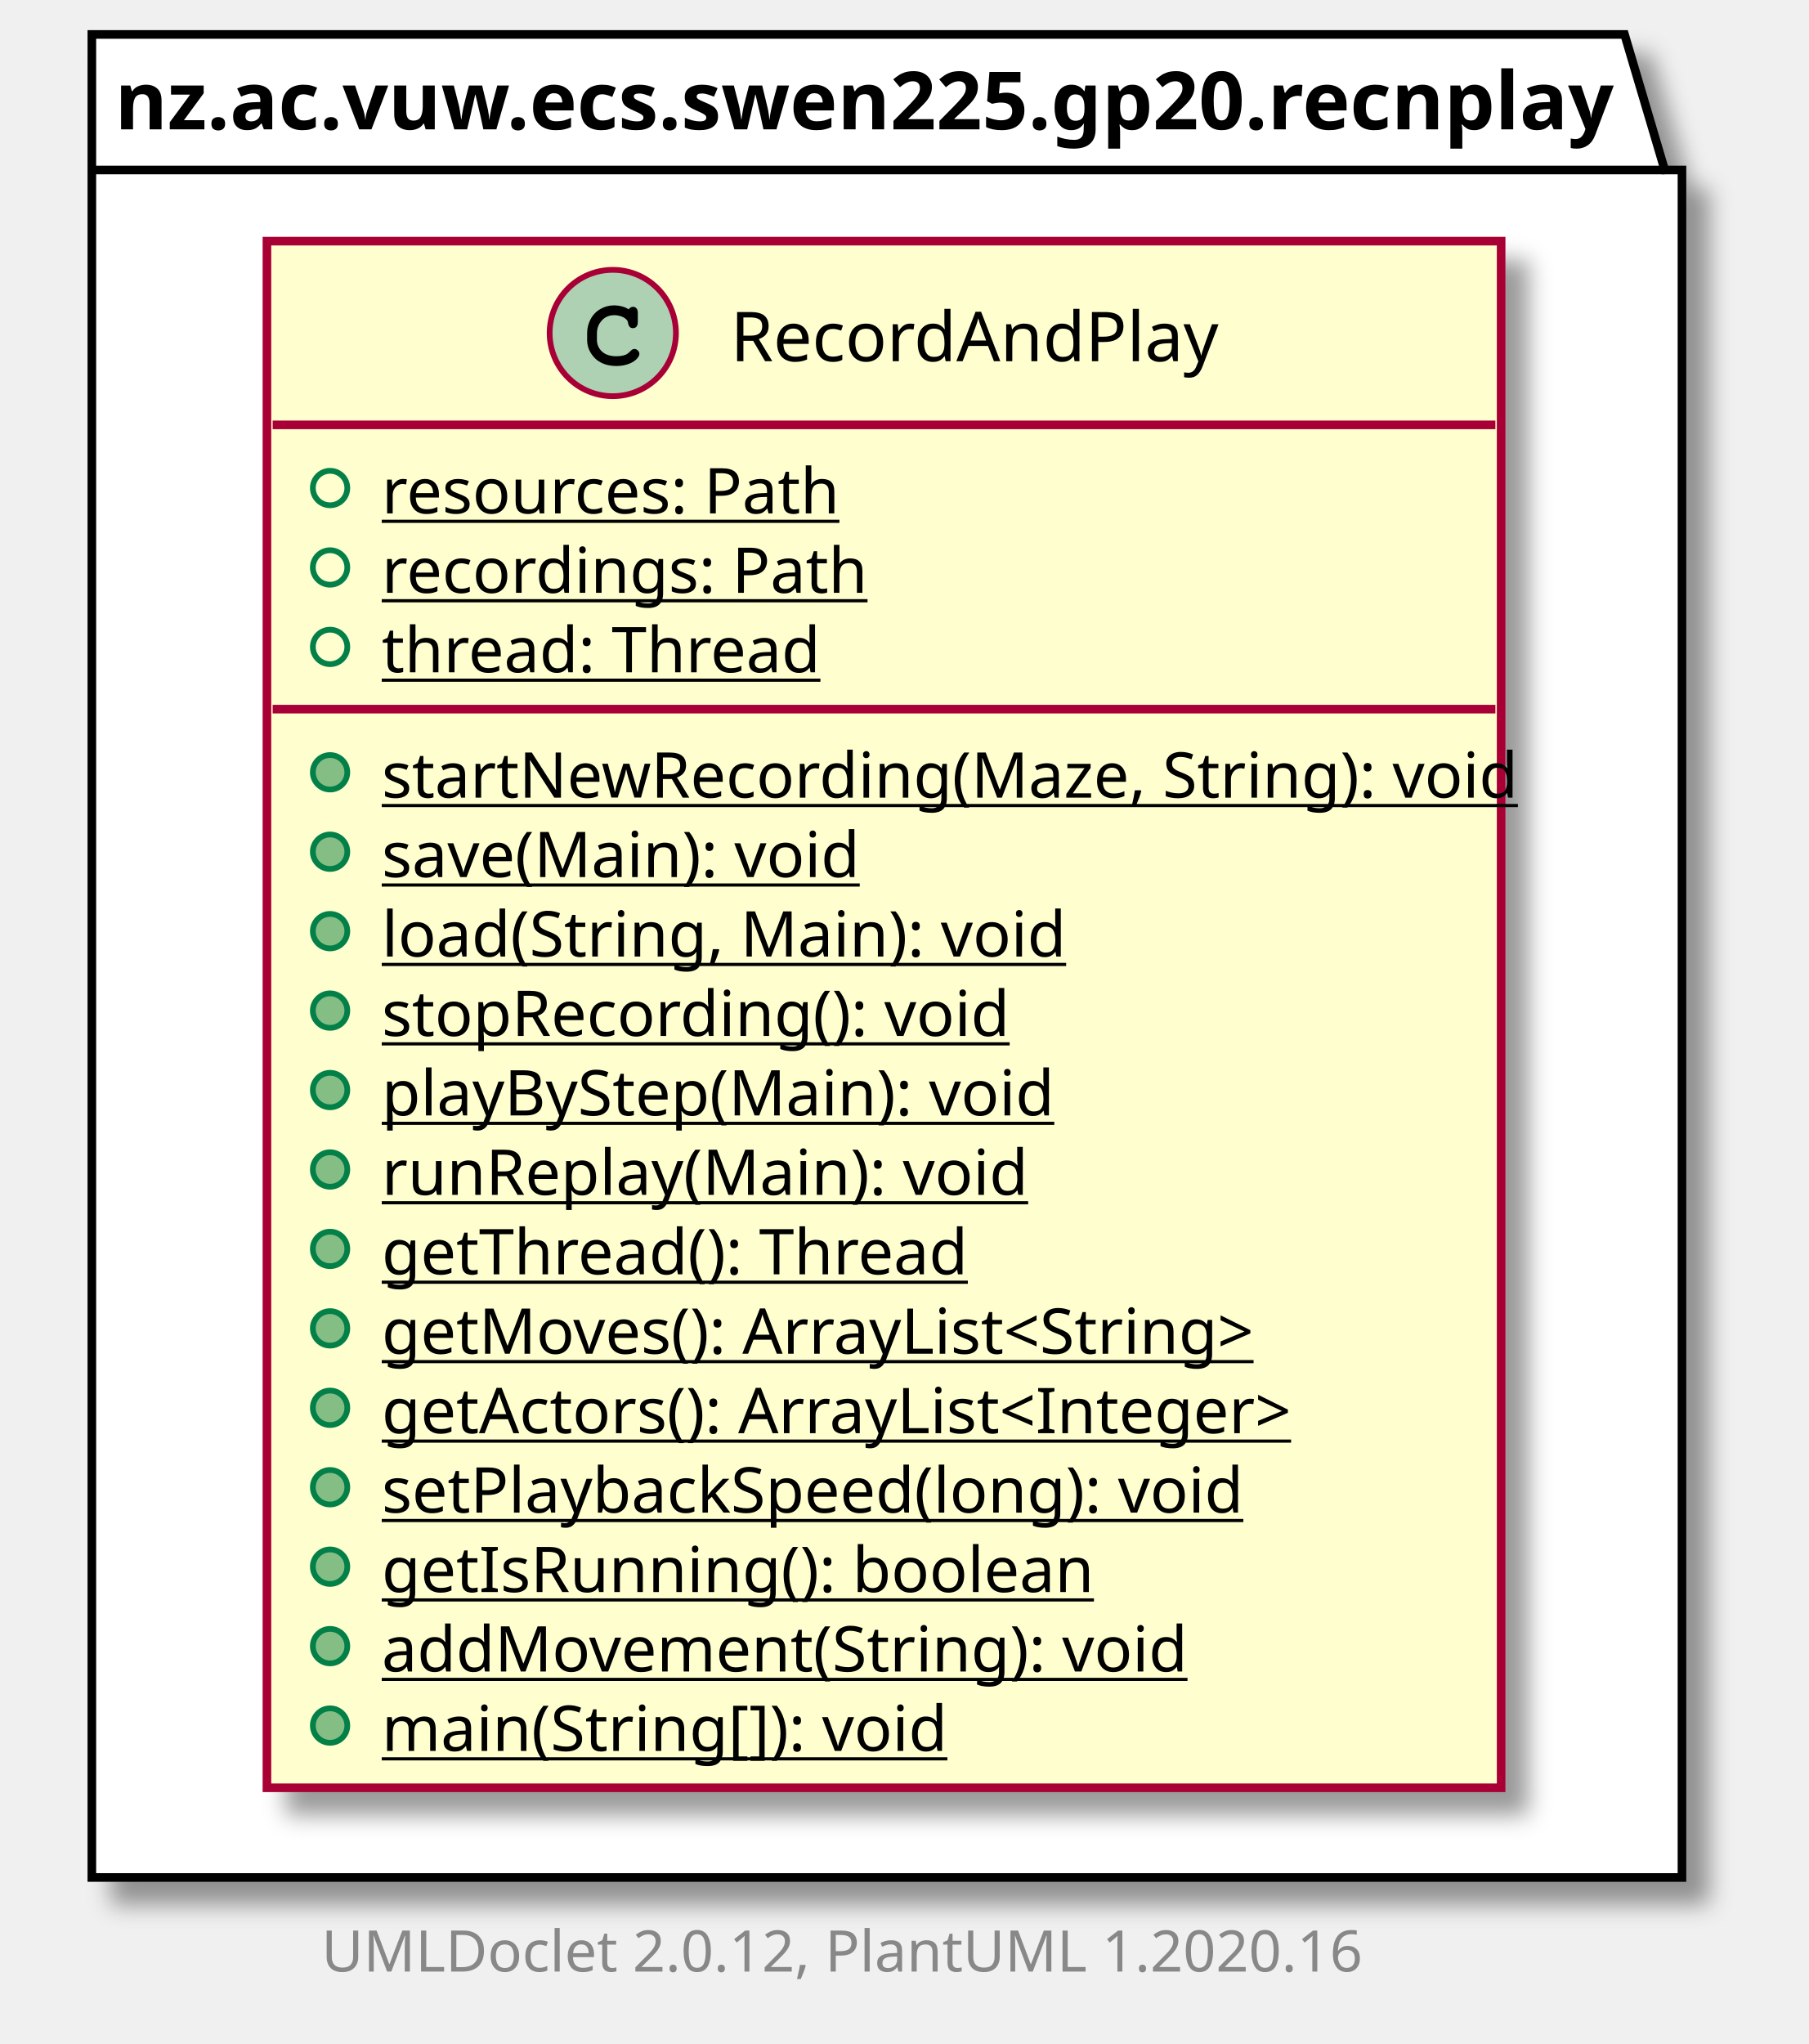
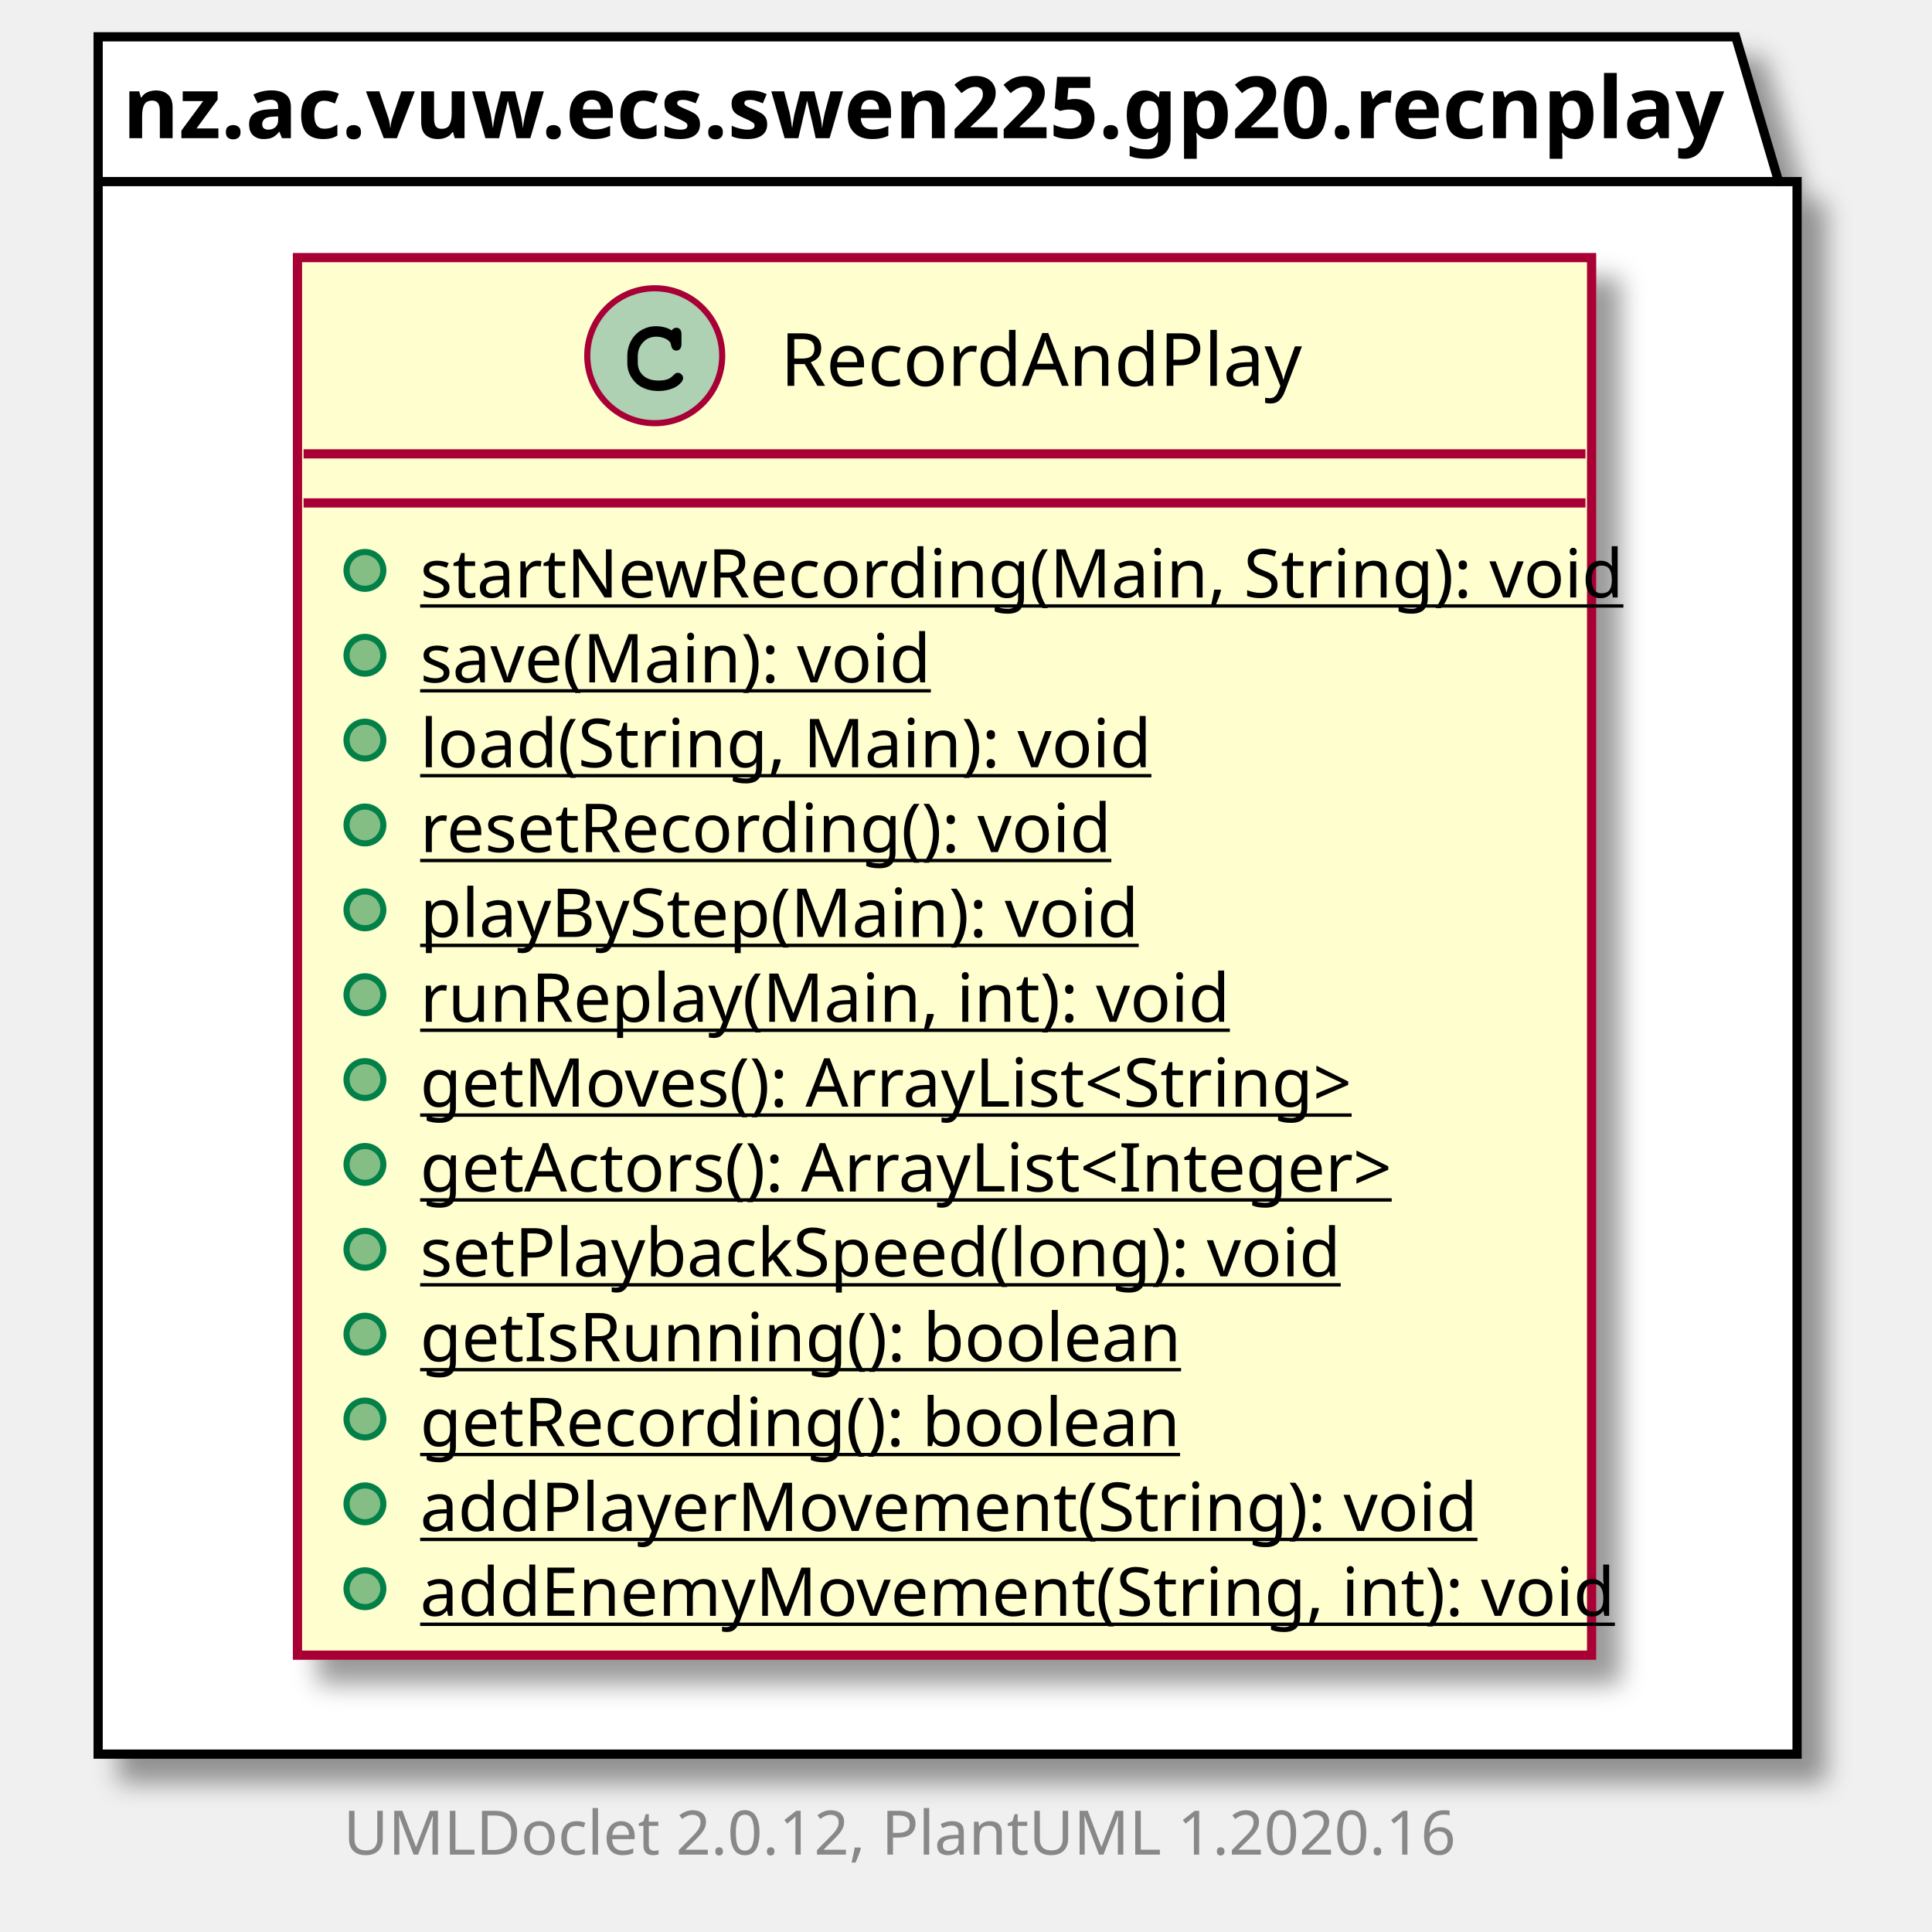
- <svg xmlns="http://www.w3.org/2000/svg" xmlns:xlink="http://www.w3.org/1999/xlink" contentScriptType="application/ecmascript" contentStyleType="text/css" height="356px" preserveAspectRatio="none" style="width:315px;height:356px;" version="1.1" viewBox="0 0 315 356" width="315px" zoomAndPan="magnify">
+ <svg xmlns="http://www.w3.org/2000/svg" xmlns:xlink="http://www.w3.org/1999/xlink" contentScriptType="application/ecmascript" contentStyleType="text/css" height="315px" preserveAspectRatio="none" style="width:315px;height:315px;" version="1.1" viewBox="0 0 315 315" width="315px" zoomAndPan="magnify">
  <defs>
-     <filter height="300%" id="fxrnu591a8w75" width="300%" x="-1" y="-1">
+     <filter height="300%" id="f1c1imzaex4g90" width="300%" x="-1" y="-1">
      <feGaussianBlur result="blurOut" stdDeviation="2.0" />
      <feColorMatrix in="blurOut" result="blurOut2" type="matrix" values="0 0 0 0 0 0 0 0 0 0 0 0 0 0 0 0 0 0 .4 0" />
      <feOffset dx="4.0" dy="4.0" in="blurOut2" result="blurOut3" />
      <feBlend in="SourceGraphic" in2="blurOut3" mode="normal" />
    </filter>
  </defs>
  <g>
-     <polygon fill="#FFFFFF" filter="url(#fxrnu591a8w75)" points="16,6,283,6,290,29.609,293,29.609,293,327,16,327,16,6" style="stroke: #000000; stroke-width: 1.5;" />
+     <polygon fill="#FFFFFF" filter="url(#f1c1imzaex4g90)" points="16,6,283,6,290,29.609,293,29.609,293,286,16,286,16,6" style="stroke: #000000; stroke-width: 1.5;" />
    <line style="stroke: #000000; stroke-width: 1.5;" x1="16" x2="290" y1="29.609" y2="29.609" />
    <text fill="#000000" font-family="sans-serif" font-size="14" font-weight="bold" lengthAdjust="spacingAndGlyphs" textLength="261" x="20" y="22.533">nz.ac.vuw.ecs.swen225.gp20.recnplay</text>
    <a href="RecordAndPlay.html" target="_top" title="RecordAndPlay.html" xlink:actuate="onRequest" xlink:href="RecordAndPlay.html" xlink:show="new" xlink:title="RecordAndPlay.html" xlink:type="simple">
-       <rect codeLine="3" fill="#FEFECE" filter="url(#fxrnu591a8w75)" height="269.375" id="nz.ac.vuw.ecs.swen225.gp20.recnplay.RecordAndPlay" style="stroke: #A80036; stroke-width: 1.5;" width="215" x="46.5" y="42" />
+       <rect codeLine="3" fill="#FEFECE" filter="url(#f1c1imzaex4g90)" height="227.867" id="nz.ac.vuw.ecs.swen225.gp20.recnplay.RecordAndPlay" style="stroke: #A80036; stroke-width: 1.5;" width="211" x="48.5" y="42" />
      <ellipse cx="106.75" cy="58" fill="#ADD1B2" rx="11" ry="11" style="stroke: #A80036; stroke-width: 1.0;" />
      <path d="M109.516,53.875 Q109.672,53.656 109.859,53.547 Q110.047,53.438 110.266,53.438 Q110.641,53.438 110.875,53.703 Q111.109,53.953 111.109,54.562 L111.109,56.016 Q111.109,56.625 110.875,56.891 Q110.641,57.156 110.266,57.156 Q109.922,57.156 109.719,56.953 Q109.516,56.766 109.406,56.25 Q109.359,55.891 109.172,55.703 Q108.844,55.328 108.234,55.109 Q107.625,54.891 107,54.891 Q106.234,54.891 105.594,55.219 Q104.969,55.547 104.469,56.297 Q103.984,57.047 103.984,58.078 L103.984,59.172 Q103.984,60.406 104.875,61.234 Q105.766,62.047 107.359,62.047 Q108.297,62.047 108.953,61.797 Q109.344,61.641 109.766,61.203 Q110.031,60.938 110.172,60.859 Q110.328,60.781 110.531,60.781 Q110.859,60.781 111.109,61.047 Q111.375,61.297 111.375,61.641 Q111.375,61.984 111.031,62.391 Q110.531,62.969 109.734,63.297 Q108.656,63.75 107.359,63.75 Q105.844,63.75 104.641,63.125 Q103.656,62.625 102.969,61.562 Q102.281,60.484 102.281,59.203 L102.281,58.047 Q102.281,56.719 102.891,55.578 Q103.516,54.422 104.609,53.812 Q105.703,53.188 106.938,53.188 Q107.672,53.188 108.312,53.359 Q108.969,53.516 109.516,53.875 Z " />
      <text fill="#000000" font-family="sans-serif" font-size="12" lengthAdjust="spacingAndGlyphs" textLength="86" x="127.25" y="62.91">RecordAndPlay</text>
-       <line style="stroke: #A80036; stroke-width: 1.5;" x1="47.5" x2="260.5" y1="74" y2="74" />
-       <ellipse cx="57.5" cy="85" fill="none" rx="3" ry="3" style="stroke: #038048; stroke-width: 1.0;" />
-       <text fill="#000000" font-family="sans-serif" font-size="11" lengthAdjust="spacingAndGlyphs" text-decoration="underline" textLength="78" x="66.5" y="89.419">resources: Path</text>
-       <ellipse cx="57.5" cy="98.836" fill="none" rx="3" ry="3" style="stroke: #038048; stroke-width: 1.0;" />
-       <text fill="#000000" font-family="sans-serif" font-size="11" lengthAdjust="spacingAndGlyphs" text-decoration="underline" textLength="80" x="66.5" y="103.255">recordings: Path</text>
-       <ellipse cx="57.5" cy="112.672" fill="none" rx="3" ry="3" style="stroke: #038048; stroke-width: 1.0;" />
-       <text fill="#000000" font-family="sans-serif" font-size="11" lengthAdjust="spacingAndGlyphs" text-decoration="underline" textLength="72" x="66.5" y="117.091">thread: Thread</text>
-       <line style="stroke: #A80036; stroke-width: 1.5;" x1="47.5" x2="260.5" y1="123.508" y2="123.508" />
-       <ellipse cx="57.5" cy="134.508" fill="#84BE84" rx="3" ry="3" style="stroke: #038048; stroke-width: 1.0;" />
-       <text fill="#000000" font-family="sans-serif" font-size="11" lengthAdjust="spacingAndGlyphs" text-decoration="underline" textLength="189" x="66.5" y="138.927">startNewRecording(Maze, String): void</text>
-       <ellipse cx="57.5" cy="148.344" fill="#84BE84" rx="3" ry="3" style="stroke: #038048; stroke-width: 1.0;" />
-       <text fill="#000000" font-family="sans-serif" font-size="11" lengthAdjust="spacingAndGlyphs" text-decoration="underline" textLength="81" x="66.5" y="152.763">save(Main): void</text>
-       <ellipse cx="57.5" cy="162.18" fill="#84BE84" rx="3" ry="3" style="stroke: #038048; stroke-width: 1.0;" />
-       <text fill="#000000" font-family="sans-serif" font-size="11" lengthAdjust="spacingAndGlyphs" text-decoration="underline" textLength="111" x="66.5" y="166.599">load(String, Main): void</text>
-       <ellipse cx="57.5" cy="176.016" fill="#84BE84" rx="3" ry="3" style="stroke: #038048; stroke-width: 1.0;" />
-       <text fill="#000000" font-family="sans-serif" font-size="11" lengthAdjust="spacingAndGlyphs" text-decoration="underline" textLength="105" x="66.5" y="180.435">stopRecording(): void</text>
-       <ellipse cx="57.5" cy="189.852" fill="#84BE84" rx="3" ry="3" style="stroke: #038048; stroke-width: 1.0;" />
-       <text fill="#000000" font-family="sans-serif" font-size="11" lengthAdjust="spacingAndGlyphs" text-decoration="underline" textLength="112" x="66.5" y="194.27">playByStep(Main): void</text>
-       <ellipse cx="57.5" cy="203.688" fill="#84BE84" rx="3" ry="3" style="stroke: #038048; stroke-width: 1.0;" />
-       <text fill="#000000" font-family="sans-serif" font-size="11" lengthAdjust="spacingAndGlyphs" text-decoration="underline" textLength="107" x="66.5" y="208.106">runReplay(Main): void</text>
-       <ellipse cx="57.5" cy="217.523" fill="#84BE84" rx="3" ry="3" style="stroke: #038048; stroke-width: 1.0;" />
-       <text fill="#000000" font-family="sans-serif" font-size="11" lengthAdjust="spacingAndGlyphs" text-decoration="underline" textLength="99" x="66.5" y="221.942">getThread(): Thread</text>
-       <ellipse cx="57.5" cy="231.359" fill="#84BE84" rx="3" ry="3" style="stroke: #038048; stroke-width: 1.0;" />
-       <text fill="#000000" font-family="sans-serif" font-size="11" lengthAdjust="spacingAndGlyphs" text-decoration="underline" textLength="146" x="66.5" y="235.778">getMoves(): ArrayList&lt;String&gt;</text>
-       <ellipse cx="57.5" cy="245.195" fill="#84BE84" rx="3" ry="3" style="stroke: #038048; stroke-width: 1.0;" />
-       <text fill="#000000" font-family="sans-serif" font-size="11" lengthAdjust="spacingAndGlyphs" text-decoration="underline" textLength="151" x="66.5" y="249.614">getActors(): ArrayList&lt;Integer&gt;</text>
-       <ellipse cx="57.5" cy="259.031" fill="#84BE84" rx="3" ry="3" style="stroke: #038048; stroke-width: 1.0;" />
-       <text fill="#000000" font-family="sans-serif" font-size="11" lengthAdjust="spacingAndGlyphs" text-decoration="underline" textLength="145" x="66.5" y="263.45">setPlaybackSpeed(long): void</text>
-       <ellipse cx="57.5" cy="272.867" fill="#84BE84" rx="3" ry="3" style="stroke: #038048; stroke-width: 1.0;" />
-       <text fill="#000000" font-family="sans-serif" font-size="11" lengthAdjust="spacingAndGlyphs" text-decoration="underline" textLength="116" x="66.5" y="277.286">getIsRunning(): boolean</text>
-       <ellipse cx="57.5" cy="286.703" fill="#84BE84" rx="3" ry="3" style="stroke: #038048; stroke-width: 1.0;" />
-       <text fill="#000000" font-family="sans-serif" font-size="11" lengthAdjust="spacingAndGlyphs" text-decoration="underline" textLength="131" x="66.5" y="291.122">addMovement(String): void</text>
-       <ellipse cx="57.5" cy="300.539" fill="#84BE84" rx="3" ry="3" style="stroke: #038048; stroke-width: 1.0;" />
-       <text fill="#000000" font-family="sans-serif" font-size="11" lengthAdjust="spacingAndGlyphs" text-decoration="underline" textLength="91" x="66.5" y="304.958">main(String[]): void</text>
+       <line style="stroke: #A80036; stroke-width: 1.5;" x1="49.5" x2="258.5" y1="74" y2="74" />
+       <line style="stroke: #A80036; stroke-width: 1.5;" x1="49.5" x2="258.5" y1="82" y2="82" />
+       <ellipse cx="59.5" cy="93" fill="#84BE84" rx="3" ry="3" style="stroke: #038048; stroke-width: 1.0;" />
+       <text fill="#000000" font-family="sans-serif" font-size="11" lengthAdjust="spacingAndGlyphs" text-decoration="underline" textLength="185" x="68.5" y="97.419">startNewRecording(Main, String): void</text>
+       <ellipse cx="59.5" cy="106.836" fill="#84BE84" rx="3" ry="3" style="stroke: #038048; stroke-width: 1.0;" />
+       <text fill="#000000" font-family="sans-serif" font-size="11" lengthAdjust="spacingAndGlyphs" text-decoration="underline" textLength="81" x="68.5" y="111.255">save(Main): void</text>
+       <ellipse cx="59.5" cy="120.672" fill="#84BE84" rx="3" ry="3" style="stroke: #038048; stroke-width: 1.0;" />
+       <text fill="#000000" font-family="sans-serif" font-size="11" lengthAdjust="spacingAndGlyphs" text-decoration="underline" textLength="111" x="68.5" y="125.091">load(String, Main): void</text>
+       <ellipse cx="59.5" cy="134.508" fill="#84BE84" rx="3" ry="3" style="stroke: #038048; stroke-width: 1.0;" />
+       <text fill="#000000" font-family="sans-serif" font-size="11" lengthAdjust="spacingAndGlyphs" text-decoration="underline" textLength="109" x="68.5" y="138.927">resetRecording(): void</text>
+       <ellipse cx="59.5" cy="148.344" fill="#84BE84" rx="3" ry="3" style="stroke: #038048; stroke-width: 1.0;" />
+       <text fill="#000000" font-family="sans-serif" font-size="11" lengthAdjust="spacingAndGlyphs" text-decoration="underline" textLength="112" x="68.5" y="152.763">playByStep(Main): void</text>
+       <ellipse cx="59.5" cy="162.18" fill="#84BE84" rx="3" ry="3" style="stroke: #038048; stroke-width: 1.0;" />
+       <text fill="#000000" font-family="sans-serif" font-size="11" lengthAdjust="spacingAndGlyphs" text-decoration="underline" textLength="124" x="68.5" y="166.599">runReplay(Main, int): void</text>
+       <ellipse cx="59.5" cy="176.016" fill="#84BE84" rx="3" ry="3" style="stroke: #038048; stroke-width: 1.0;" />
+       <text fill="#000000" font-family="sans-serif" font-size="11" lengthAdjust="spacingAndGlyphs" text-decoration="underline" textLength="146" x="68.5" y="180.435">getMoves(): ArrayList&lt;String&gt;</text>
+       <ellipse cx="59.5" cy="189.852" fill="#84BE84" rx="3" ry="3" style="stroke: #038048; stroke-width: 1.0;" />
+       <text fill="#000000" font-family="sans-serif" font-size="11" lengthAdjust="spacingAndGlyphs" text-decoration="underline" textLength="151" x="68.5" y="194.27">getActors(): ArrayList&lt;Integer&gt;</text>
+       <ellipse cx="59.5" cy="203.688" fill="#84BE84" rx="3" ry="3" style="stroke: #038048; stroke-width: 1.0;" />
+       <text fill="#000000" font-family="sans-serif" font-size="11" lengthAdjust="spacingAndGlyphs" text-decoration="underline" textLength="145" x="68.5" y="208.106">setPlaybackSpeed(long): void</text>
+       <ellipse cx="59.5" cy="217.523" fill="#84BE84" rx="3" ry="3" style="stroke: #038048; stroke-width: 1.0;" />
+       <text fill="#000000" font-family="sans-serif" font-size="11" lengthAdjust="spacingAndGlyphs" text-decoration="underline" textLength="116" x="68.5" y="221.942">getIsRunning(): boolean</text>
+       <ellipse cx="59.5" cy="231.359" fill="#84BE84" rx="3" ry="3" style="stroke: #038048; stroke-width: 1.0;" />
+       <text fill="#000000" font-family="sans-serif" font-size="11" lengthAdjust="spacingAndGlyphs" text-decoration="underline" textLength="117" x="68.5" y="235.778">getRecording(): boolean</text>
+       <ellipse cx="59.5" cy="245.195" fill="#84BE84" rx="3" ry="3" style="stroke: #038048; stroke-width: 1.0;" />
+       <text fill="#000000" font-family="sans-serif" font-size="11" lengthAdjust="spacingAndGlyphs" text-decoration="underline" textLength="162" x="68.5" y="249.614">addPlayerMovement(String): void</text>
+       <ellipse cx="59.5" cy="259.031" fill="#84BE84" rx="3" ry="3" style="stroke: #038048; stroke-width: 1.0;" />
+       <text fill="#000000" font-family="sans-serif" font-size="11" lengthAdjust="spacingAndGlyphs" text-decoration="underline" textLength="182" x="68.5" y="263.45">addEnemyMovement(String, int): void</text>
    </a>
-     <text fill="#888888" font-family="sans-serif" font-size="10" lengthAdjust="spacingAndGlyphs" textLength="185" x="56" y="343.381">UMLDoclet 2.0.12, PlantUML 1.2020.16</text>
+     <text fill="#888888" font-family="sans-serif" font-size="10" lengthAdjust="spacingAndGlyphs" textLength="185" x="56" y="302.381">UMLDoclet 2.0.12, PlantUML 1.2020.16</text>
  </g>
</svg>
